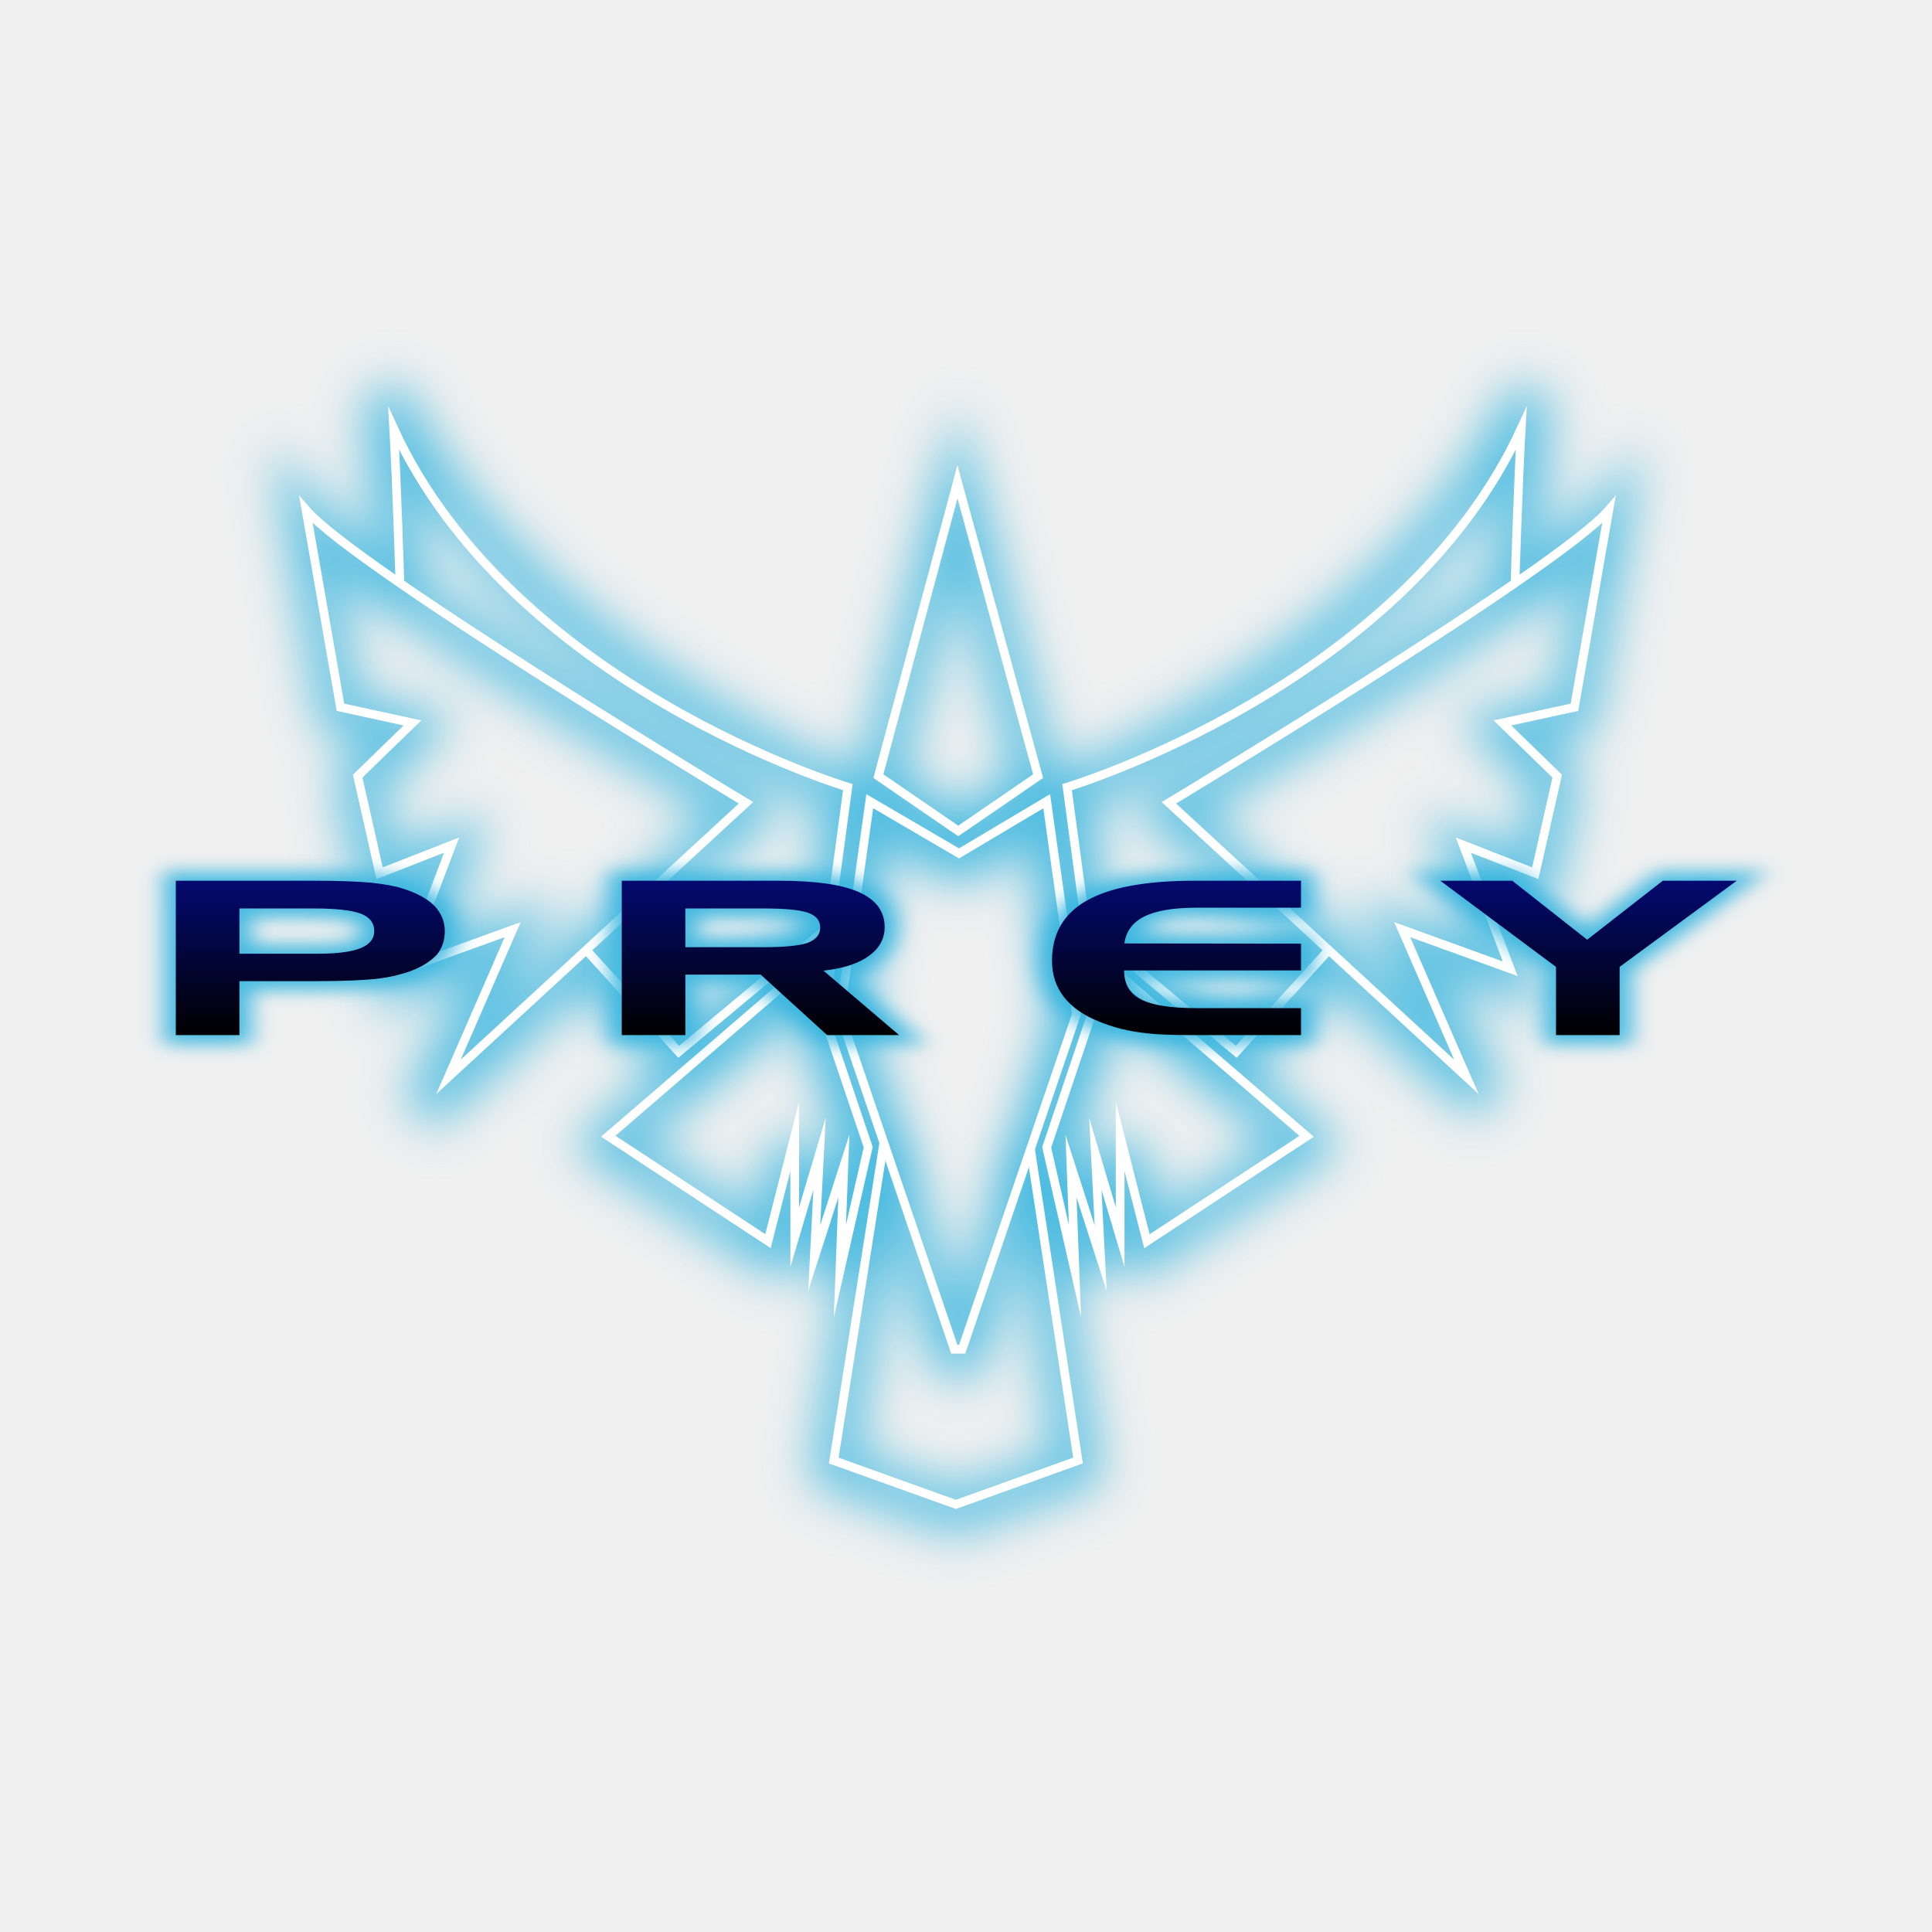
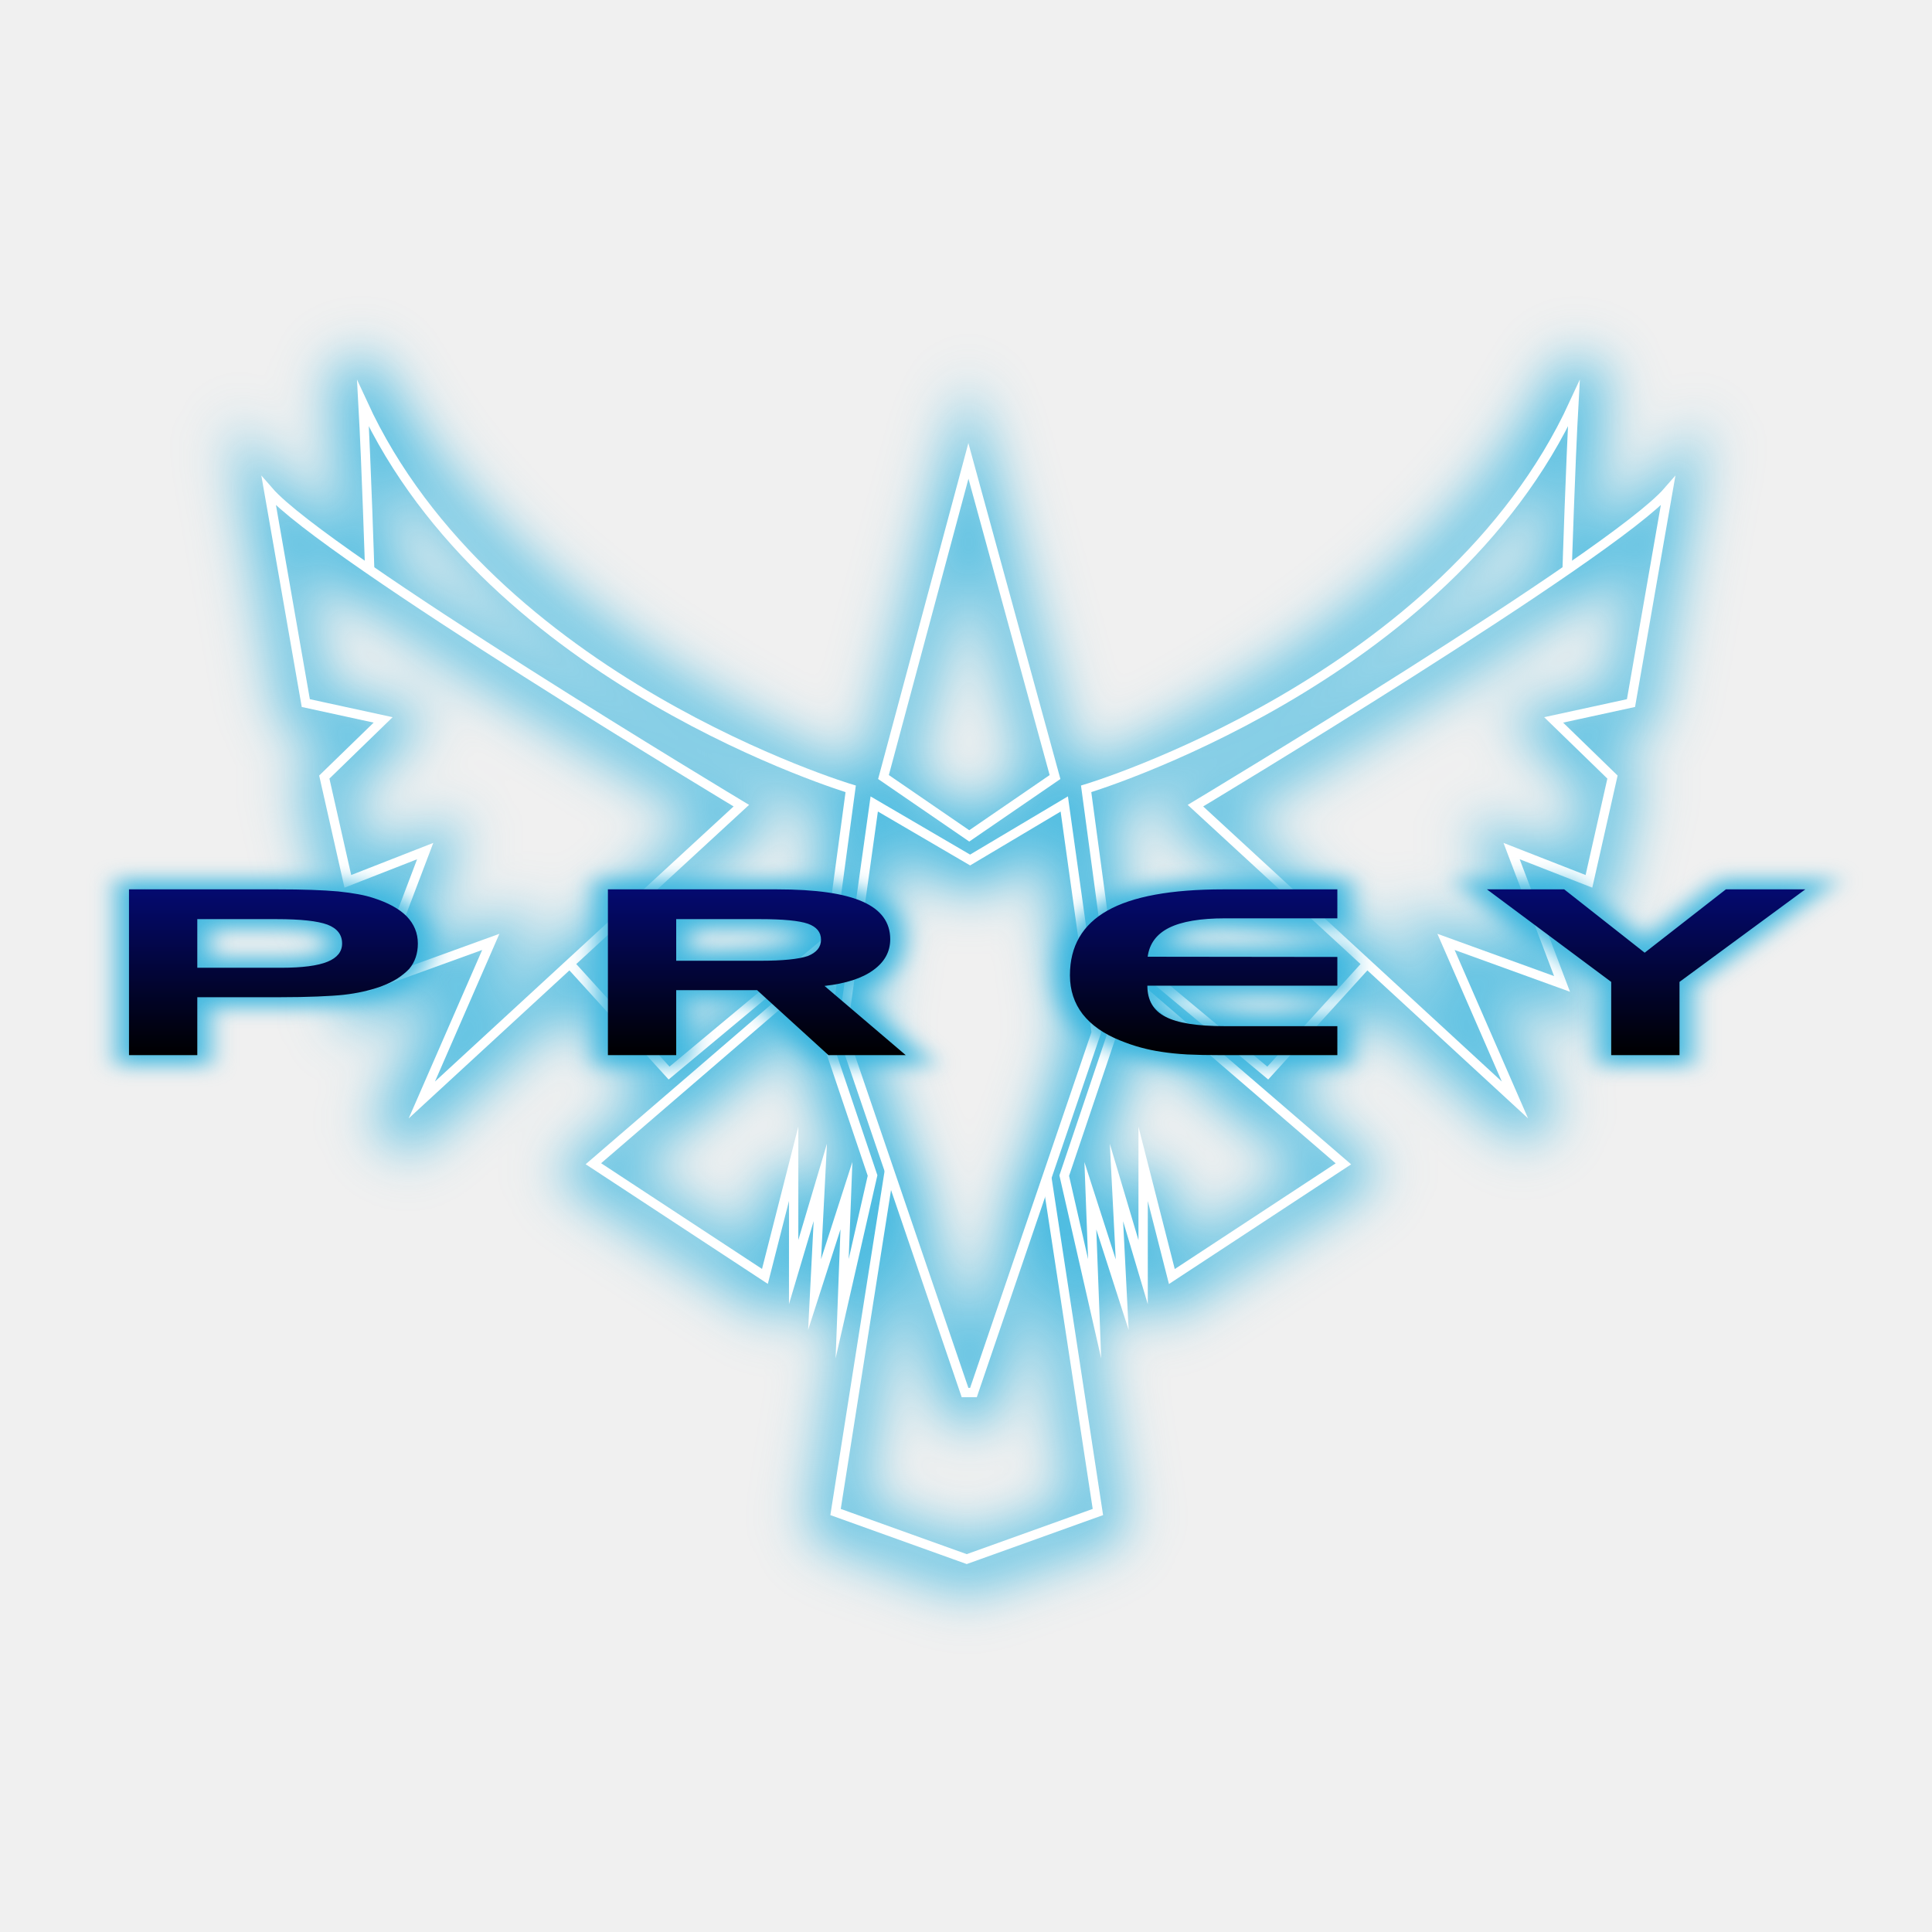
<svg xmlns="http://www.w3.org/2000/svg" enable-background="new 0 0 500 500" version="1.1" viewBox="0 0 500 500" xml:space="preserve">
  <defs>
    <linearGradient id="linearGradient4" x1="-261.5" x2="-261.5" y1="361.74" y2="300.41" gradientTransform="matrix(.86191 0 0 .65143 270.89 32.233)" gradientUnits="userSpaceOnUse">
      <stop offset="0" />
      <stop stop-color="#040a70" offset="1" />
    </linearGradient>
    <filter id="filter5" x="-.026" y="-.196" width="1.064" height="1.391" color-interpolation-filters="sRGB">
      <feGaussianBlur stdDeviation="3.332" />
    </filter>
    <filter id="filter6" x="-.425" y="-.36" width="1.849" height="1.558" color-interpolation-filters="sRGB">
      <feGaussianBlur stdDeviation="4.621" />
    </filter>
  </defs>
-   <g transform="translate(-.006919 1.8595)" clip-rule="evenodd" fill="none" filter="url(#filter6)" stop-color="#000000" stroke="#34b4de" stroke-opacity=".8" stroke-width="11.24" style="-inkscape-stroke:none;font-variation-settings:normal">
-     <path d="m103.51 150.95s-3.01-36.349-3.82-50.939c30.802 66.871 119.73 103.69 119.73 103.69l-4.863 36.07-38.907 32.423-24.317-26.749" filter="url(#filter6)" stop-color="#000000" style="-inkscape-stroke:none;font-variation-settings:normal" />
-     <path d="m193.07 207.76s-100.51-60.387-113.88-75.786c3.242 18.642 8.916 51.065 8.916 51.065l18.643 4.052-14.185 13.779 5.674 25.128 18.643-7.295-12.159 32.017 27.965-10.132-23.458 45.092z" filter="url(#filter6)" stop-color="#000000" style="-inkscape-stroke:none;font-variation-settings:normal" />
-     <path d="m270.89 207.35 7.701 55.117-29.586 86.734h-2.027l-29.585-86.734 7.7-55.117 23.102 13.509z" filter="url(#filter6)" stop-color="#000000" style="-inkscape-stroke:none;font-variation-settings:normal" />
-     <path d="m228.74 295.71-12.969 82.275 31.612 11.348 31.612-11.348-12.293-80.514" filter="url(#filter6)" stop-color="#000000" style="-inkscape-stroke:none;font-variation-settings:normal" />
-     <path d="m247.79 124.67-20.466 76.191 20.669 14.185 20.669-14.185z" filter="url(#filter6)" stop-color="#000000" style="-inkscape-stroke:none;font-variation-settings:normal" />
-     <path d="m392.07 150.95s3.119-36.239 3.929-50.829c-30.801 66.871-119.84 103.58-119.84 103.58l4.864 36.07 38.907 32.423 24.316-26.749" filter="url(#filter6)" stop-color="#000000" style="-inkscape-stroke:none;font-variation-settings:normal" />
-     <path d="m302.5 207.76s100.51-60.387 113.88-75.786c-3.242 18.642-8.915 51.065-8.915 51.065l-18.644 4.052 14.185 13.779-5.674 25.128-18.642-7.295 12.158 32.017-27.964-10.132 21.746 42.371z" filter="url(#filter6)" stop-color="#000000" style="-inkscape-stroke:none;font-variation-settings:normal" />
-     <path d="m338.16 294.08-58.362-50.255 2.432 19.455-11.348 33.638 7.327 32.094-1.032-27.241 7.672 23.839-1.376-27.025 6.422 21.602v-26.105l6.923 27.155z" filter="url(#filter6)" stop-color="#000000" style="-inkscape-stroke:none;font-variation-settings:normal;paint-order:normal" />
-     <path d="m157.41 294.05 58.362-50.255-2.432 19.455 11.348 33.638-7.327 32.094 1.032-27.241-7.672 23.839 1.376-27.025-6.422 21.602v-26.105l-6.923 27.155z" filter="url(#filter6)" stop-color="#000000" style="-inkscape-stroke:none;font-variation-settings:normal;paint-order:normal" />
+   <g transform="matrix(1.0739 0 0 1.0739 -15.477 -14.609)">
+     <g transform="translate(-.006919 1.8595)" clip-rule="evenodd" fill="none" filter="url(#filter6)" stop-color="#000000" stroke="#34b4de" stroke-opacity=".8" stroke-width="11.24" style="-inkscape-stroke:none;font-variation-settings:normal">
+       <path d="m103.51 150.95s-3.01-36.349-3.82-50.939c30.802 66.871 119.73 103.69 119.73 103.69l-4.863 36.07-38.907 32.423-24.317-26.749" filter="url(#filter6)" stop-color="#000000" style="-inkscape-stroke:none;font-variation-settings:normal" />
+       <path d="m193.07 207.76s-100.51-60.387-113.88-75.786c3.242 18.642 8.916 51.065 8.916 51.065l18.643 4.052-14.185 13.779 5.674 25.128 18.643-7.295-12.159 32.017 27.965-10.132-23.458 45.092z" filter="url(#filter6)" stop-color="#000000" style="-inkscape-stroke:none;font-variation-settings:normal" />
+       <path d="m270.89 207.35 7.701 55.117-29.586 86.734h-2.027l-29.585-86.734 7.7-55.117 23.102 13.509z" filter="url(#filter6)" stop-color="#000000" style="-inkscape-stroke:none;font-variation-settings:normal" />
+       <path d="m228.74 295.71-12.969 82.275 31.612 11.348 31.612-11.348-12.293-80.514" filter="url(#filter6)" stop-color="#000000" style="-inkscape-stroke:none;font-variation-settings:normal" />
+       <path d="m247.79 124.67-20.466 76.191 20.669 14.185 20.669-14.185z" filter="url(#filter6)" stop-color="#000000" style="-inkscape-stroke:none;font-variation-settings:normal" />
+       <path d="m392.07 150.95s3.119-36.239 3.929-50.829c-30.801 66.871-119.84 103.58-119.84 103.58l4.864 36.07 38.907 32.423 24.316-26.749" filter="url(#filter6)" stop-color="#000000" style="-inkscape-stroke:none;font-variation-settings:normal" />
+       <path d="m302.5 207.76s100.51-60.387 113.88-75.786c-3.242 18.642-8.915 51.065-8.915 51.065l-18.644 4.052 14.185 13.779-5.674 25.128-18.642-7.295 12.158 32.017-27.964-10.132 21.746 42.371z" filter="url(#filter6)" stop-color="#000000" style="-inkscape-stroke:none;font-variation-settings:normal" />
+       <path d="m338.16 294.08-58.362-50.255 2.432 19.455-11.348 33.638 7.327 32.094-1.032-27.241 7.672 23.839-1.376-27.025 6.422 21.602v-26.105l6.923 27.155z" filter="url(#filter6)" stop-color="#000000" style="-inkscape-stroke:none;font-variation-settings:normal;paint-order:normal" />
+       <path d="m157.41 294.05 58.362-50.255-2.432 19.455 11.348 33.638-7.327 32.094 1.032-27.241-7.672 23.839 1.376-27.025-6.422 21.602v-26.105l-6.923 27.155z" filter="url(#filter6)" stop-color="#000000" style="-inkscape-stroke:none;font-variation-settings:normal;paint-order:normal" />
+     </g>
+     <g clip-rule="evenodd" fill="none" stroke="#fff" stroke-width="2.248">
+       <g stroke-miterlimit="5.4">
+         <path d="m103.51 150.95s-.811-25.465-1.621-40.055c30.802 66.871 117.53 92.811 117.53 92.811l-4.863 36.07-38.907 32.423-24.317-26.749" />
+         <path d="m193.07 207.76s-100.51-60.387-113.88-75.786c3.242 18.642 8.916 51.065 8.916 51.065l18.643 4.052-14.185 13.779 5.674 25.128 18.643-7.295-12.159 32.017 27.965-10.132-16.617 38.095z" />
+         <path d="m270.89 207.35 7.701 55.117-29.586 86.734h-2.027l-29.585-86.734 7.7-55.117 23.102 13.509z" />
+         <path d="m228.74 295.71-12.969 82.275 31.612 11.348 31.612-11.348-12.293-80.514" />
+         <path d="m247.79 124.67-20.466 76.191 20.669 14.185 20.669-14.185z" />
+         <path d="m392.07 150.95s.81-25.465 1.621-40.055c-30.801 66.871-117.53 92.811-117.53 92.811l4.864 36.07 38.907 32.423 24.316-26.749" />
+         <path d="m302.5 207.76s100.51-60.387 113.88-75.786c-3.242 18.642-8.915 51.065-8.915 51.065l-18.644 4.052 14.185 13.779-5.674 25.128-18.642-7.295 12.158 32.017-27.964-10.132 16.615 38.095z" />
+       </g>
+       <path d="m338.16 294.08-58.362-50.255 2.432 19.455-11.348 33.638 7.327 32.094-1.032-27.241 7.672 23.839-1.376-27.025 6.422 21.602v-26.105l6.923 27.155z" stroke-miterlimit="15" style="paint-order:normal" />
+       <path d="m157.41 294.05 58.362-50.255-2.432 19.455 11.348 33.638-7.327 32.094 1.032-27.241-7.672 23.839 1.376-27.025-6.422 21.602v-26.105l-6.923 27.155z" stroke-miterlimit="15" style="paint-order:normal" />
+     </g>
+     <path transform="matrix(.86191 0 0 .65143 417.16 -75.545)" d="m-431.2 465.86h41.553q10.463 0 16.927.766 6.422.893 9.74 2.382 6.252 2.594 9.442 6.848 3.105 4.296 3.105 10.037 0 5.572-2.424 9.399-1.403 1.914-3.317 3.573-1.999 1.659-4.678 2.977-4.636 2.169-10.292 3.02-2.594.383-7.315.638-4.721.255-10.378.255h-23.264v21.436h-19.096zm41.297 11.016h-22.201v17.991h23.434q8.889 0 13.014-2.254 4.04-2.212 4.04-6.72 0-4.891-4.083-6.975-4.168-2.042-14.205-2.042zm135.22 0h-23.52v15.396h23.52q9.357 0 13.27-1.744 3.7-1.956 3.7-6.039 0-4.168-3.658-5.912-3.743-1.701-13.312-1.701zm-42.616-11.016h47.209q16.374 0 24.03 4.551 7.698 4.508 7.698 13.908 0 6.89-4.721 11.398-4.678 4.551-13.652 5.869l22.711 25.604h-21.606l-19.947-24.03h-22.626v24.03h-19.096zm172.52 10.718q-10.292 0-15.609 3.487-5.274 3.487-5.997 10.718l53.036.085v10.633h-53.121q0 8.081 5.061 11.483 4.976 3.487 16.63 3.487h31.43v10.718h-32.366q-5.699 0-9.612-.255-3.913-.298-7.23-.978-5.912-1.148-11.483-4.168-6.89-3.658-10.505-9.74-3.573-6.124-3.573-14.418 0-16.077 10.463-23.902 10.505-7.868 32.451-7.868h31.856v10.718zm73.251-10.718h21.606l22.499 23.435 22.711-23.435h22.201l-35.173 34.237v27.092h-19.096v-27.092z" fill="#34b4de" fill-opacity=".8" filter="url(#filter5)" stroke="#34b4de" stroke-opacity=".8" stroke-width="8.001" style="paint-order:markers stroke fill" aria-label="PREY" />
+     <path d="m45.498 227.93h35.815q9.018 0 14.59.499 5.535.582 8.395 1.552 5.389 1.69 8.138 4.461 2.676 2.798 2.676 6.539 0 3.629-2.09 6.123-1.21 1.247-2.859 2.327-1.723 1.081-4.032 1.939-3.996 1.413-8.871 1.967-2.236.249-6.305.416-4.069.166-8.944.166h-20.052v13.964h-16.459zm35.595 7.176h-19.135v11.72h20.199q7.662 0 11.217-1.468 3.482-1.441 3.482-4.378 0-3.186-3.519-4.544-3.592-1.33-12.244-1.33zm116.55 0h-20.272v10.029h20.272q8.065 0 11.437-1.136 3.189-1.274 3.189-3.934 0-2.715-3.153-3.851-3.226-1.108-11.474-1.108zm-36.731-7.176h40.69q14.113 0 20.712 2.965 6.635 2.937 6.635 9.06 0 4.488-4.069 7.425-4.032 2.965-11.767 3.823l19.575 16.679h-18.622l-17.193-15.654h-19.502v15.654h-16.459zm148.7 6.982q-8.871 0-13.453 2.272-4.546 2.272-5.169 6.982l45.712.055v6.926h-45.786q0 5.264 4.362 7.481 4.289 2.272 14.333 2.272h27.09v6.982h-27.897q-4.912 0-8.285-.166-3.373-.194-6.232-.637-5.096-.748-9.898-2.715-5.939-2.383-9.055-6.345-3.079-3.99-3.079-9.392 0-10.473 9.018-15.571 9.055-5.126 27.97-5.126h27.457v6.982zm63.136-6.982h18.622l19.392 15.266 19.575-15.266h19.135l-30.316 22.303v17.649h-16.459v-17.649z" fill="url(#linearGradient4)" stroke-linecap="round" stroke-opacity=".8" stroke-width="2.72" style="paint-order:markers stroke fill" aria-label="PREY" />
  </g>
-   <g clip-rule="evenodd" fill="none" stroke="#fff">
-     <g stroke-miterlimit="5.4" stroke-width="2.248">
-       <path d="m103.51 150.95s-.811-25.465-1.621-40.055c30.802 66.871 117.53 92.811 117.53 92.811l-4.863 36.07-38.907 32.423-24.317-26.749" />
-       <path d="m193.07 207.76s-100.51-60.387-113.88-75.786c3.242 18.642 8.916 51.065 8.916 51.065l18.643 4.052-14.185 13.779 5.674 25.128 18.643-7.295-12.159 32.017 27.965-10.132-16.617 38.095z" />
-       <path d="m270.89 207.35 7.701 55.117-29.586 86.734h-2.027l-29.585-86.734 7.7-55.117 23.102 13.509z" />
-       <path d="m228.74 295.71-12.969 82.275 31.612 11.348 31.612-11.348-12.293-80.514" />
-       <path d="m247.79 124.67-20.466 76.191 20.669 14.185 20.669-14.185z" />
-       <path d="m392.07 150.95s.81-25.465 1.621-40.055c-30.801 66.871-117.53 92.811-117.53 92.811l4.864 36.07 38.907 32.423 24.316-26.749" />
-       <path d="m302.5 207.76s100.51-60.387 113.88-75.786c-3.242 18.642-8.915 51.065-8.915 51.065l-18.644 4.052 14.185 13.779-5.674 25.128-18.642-7.295 12.158 32.017-27.964-10.132 16.615 38.095z" />
-     </g>
-     <path d="m338.16 294.08-58.362-50.255 2.432 19.455-11.348 33.638 7.327 32.094-1.032-27.241 7.672 23.839-1.376-27.025 6.422 21.602v-26.105l6.923 27.155z" stroke-miterlimit="15" stroke-width="2.248" style="paint-order:normal" />
-     <path d="m157.41 294.05 58.362-50.255-2.432 19.455 11.348 33.638-7.327 32.094 1.032-27.241-7.672 23.839 1.376-27.025-6.422 21.602v-26.105l-6.923 27.155z" stroke-miterlimit="15" stroke-width="2.248" style="paint-order:normal" />
-   </g>
-   <path transform="matrix(.86191 0 0 .65143 417.16 -75.545)" d="m-431.2 465.86h41.553q10.463 0 16.927.766 6.422.893 9.74 2.382 6.252 2.594 9.442 6.848 3.105 4.296 3.105 10.037 0 5.572-2.424 9.399-1.403 1.914-3.317 3.573-1.999 1.659-4.678 2.977-4.636 2.169-10.292 3.02-2.594.383-7.315.638-4.721.255-10.378.255h-23.264v21.436h-19.096zm41.297 11.016h-22.201v17.991h23.434q8.889 0 13.014-2.254 4.04-2.212 4.04-6.72 0-4.891-4.083-6.975-4.168-2.042-14.205-2.042zm135.22 0h-23.52v15.396h23.52q9.357 0 13.27-1.744 3.7-1.956 3.7-6.039 0-4.168-3.658-5.912-3.743-1.701-13.312-1.701zm-42.616-11.016h47.209q16.374 0 24.03 4.551 7.698 4.508 7.698 13.908 0 6.89-4.721 11.398-4.678 4.551-13.652 5.869l22.711 25.604h-21.606l-19.947-24.03h-22.626v24.03h-19.096zm172.52 10.718q-10.292 0-15.609 3.487-5.274 3.487-5.997 10.718l53.036.085v10.633h-53.121q0 8.081 5.061 11.483 4.976 3.487 16.63 3.487h31.43v10.718h-32.366q-5.699 0-9.612-.255-3.913-.298-7.23-.978-5.912-1.148-11.483-4.168-6.89-3.658-10.505-9.74-3.573-6.124-3.573-14.418 0-16.077 10.463-23.902 10.505-7.868 32.451-7.868h31.856v10.718zm73.251-10.718h21.606l22.499 23.435 22.711-23.435h22.201l-35.173 34.237v27.092h-19.096v-27.092z" fill="#34b4de" fill-opacity=".8" filter="url(#filter5)" stroke="#34b4de" stroke-opacity=".8" stroke-width="8.001" style="paint-order:markers stroke fill" aria-label="PREY" />
-   <path d="m45.498 227.93h35.815q9.018 0 14.59.499 5.535.582 8.395 1.552 5.389 1.69 8.138 4.461 2.676 2.798 2.676 6.539 0 3.629-2.09 6.123-1.21 1.247-2.859 2.327-1.723 1.081-4.032 1.939-3.996 1.413-8.871 1.967-2.236.249-6.305.416-4.069.166-8.944.166h-20.052v13.964h-16.459zm35.595 7.176h-19.135v11.72h20.199q7.662 0 11.217-1.468 3.482-1.441 3.482-4.378 0-3.186-3.519-4.544-3.592-1.33-12.244-1.33zm116.55 0h-20.272v10.029h20.272q8.065 0 11.437-1.136 3.189-1.274 3.189-3.934 0-2.715-3.153-3.851-3.226-1.108-11.474-1.108zm-36.731-7.176h40.69q14.113 0 20.712 2.965 6.635 2.937 6.635 9.06 0 4.488-4.069 7.425-4.032 2.965-11.767 3.823l19.575 16.679h-18.622l-17.193-15.654h-19.502v15.654h-16.459zm148.7 6.982q-8.871 0-13.453 2.272-4.546 2.272-5.169 6.982l45.712.055v6.926h-45.786q0 5.264 4.362 7.481 4.289 2.272 14.333 2.272h27.09v6.982h-27.897q-4.912 0-8.285-.166-3.373-.194-6.232-.637-5.096-.748-9.898-2.715-5.939-2.383-9.055-6.345-3.079-3.99-3.079-9.392 0-10.473 9.018-15.571 9.055-5.126 27.97-5.126h27.457v6.982zm63.136-6.982h18.622l19.392 15.266 19.575-15.266h19.135l-30.316 22.303v17.649h-16.459v-17.649z" fill="url(#linearGradient4)" stroke-linecap="round" stroke-opacity=".8" stroke-width="2.72" style="paint-order:markers stroke fill" aria-label="PREY" />
</svg>
